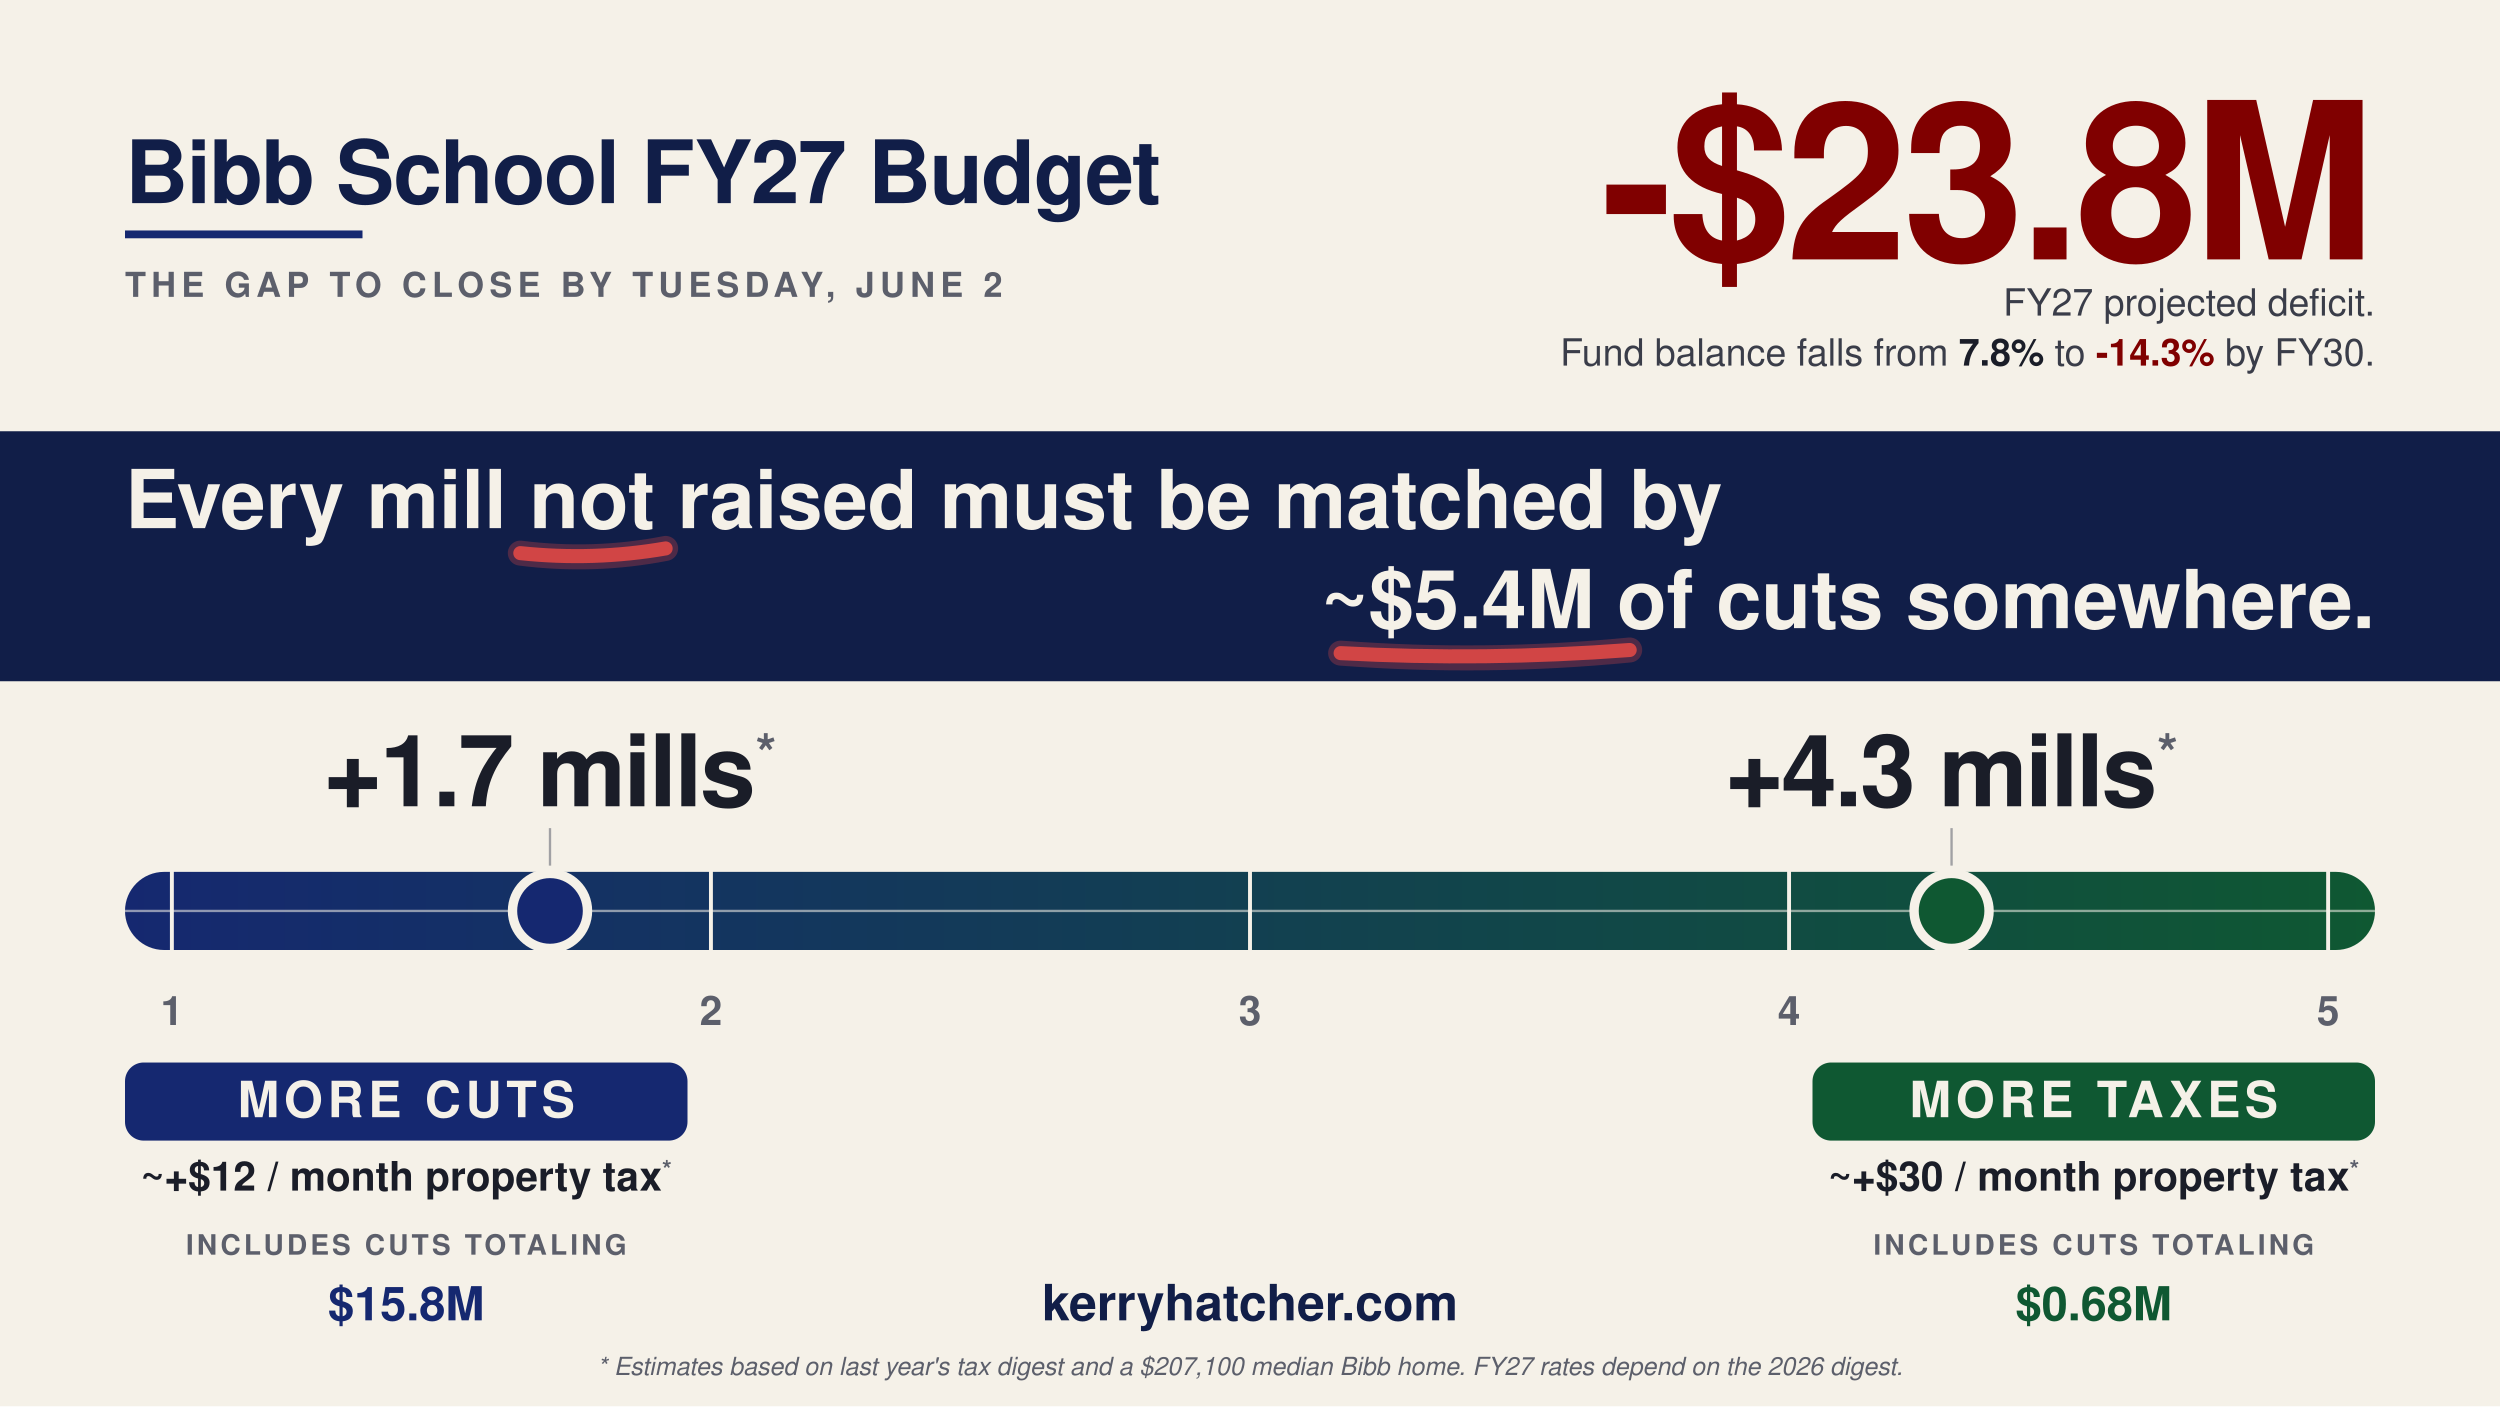
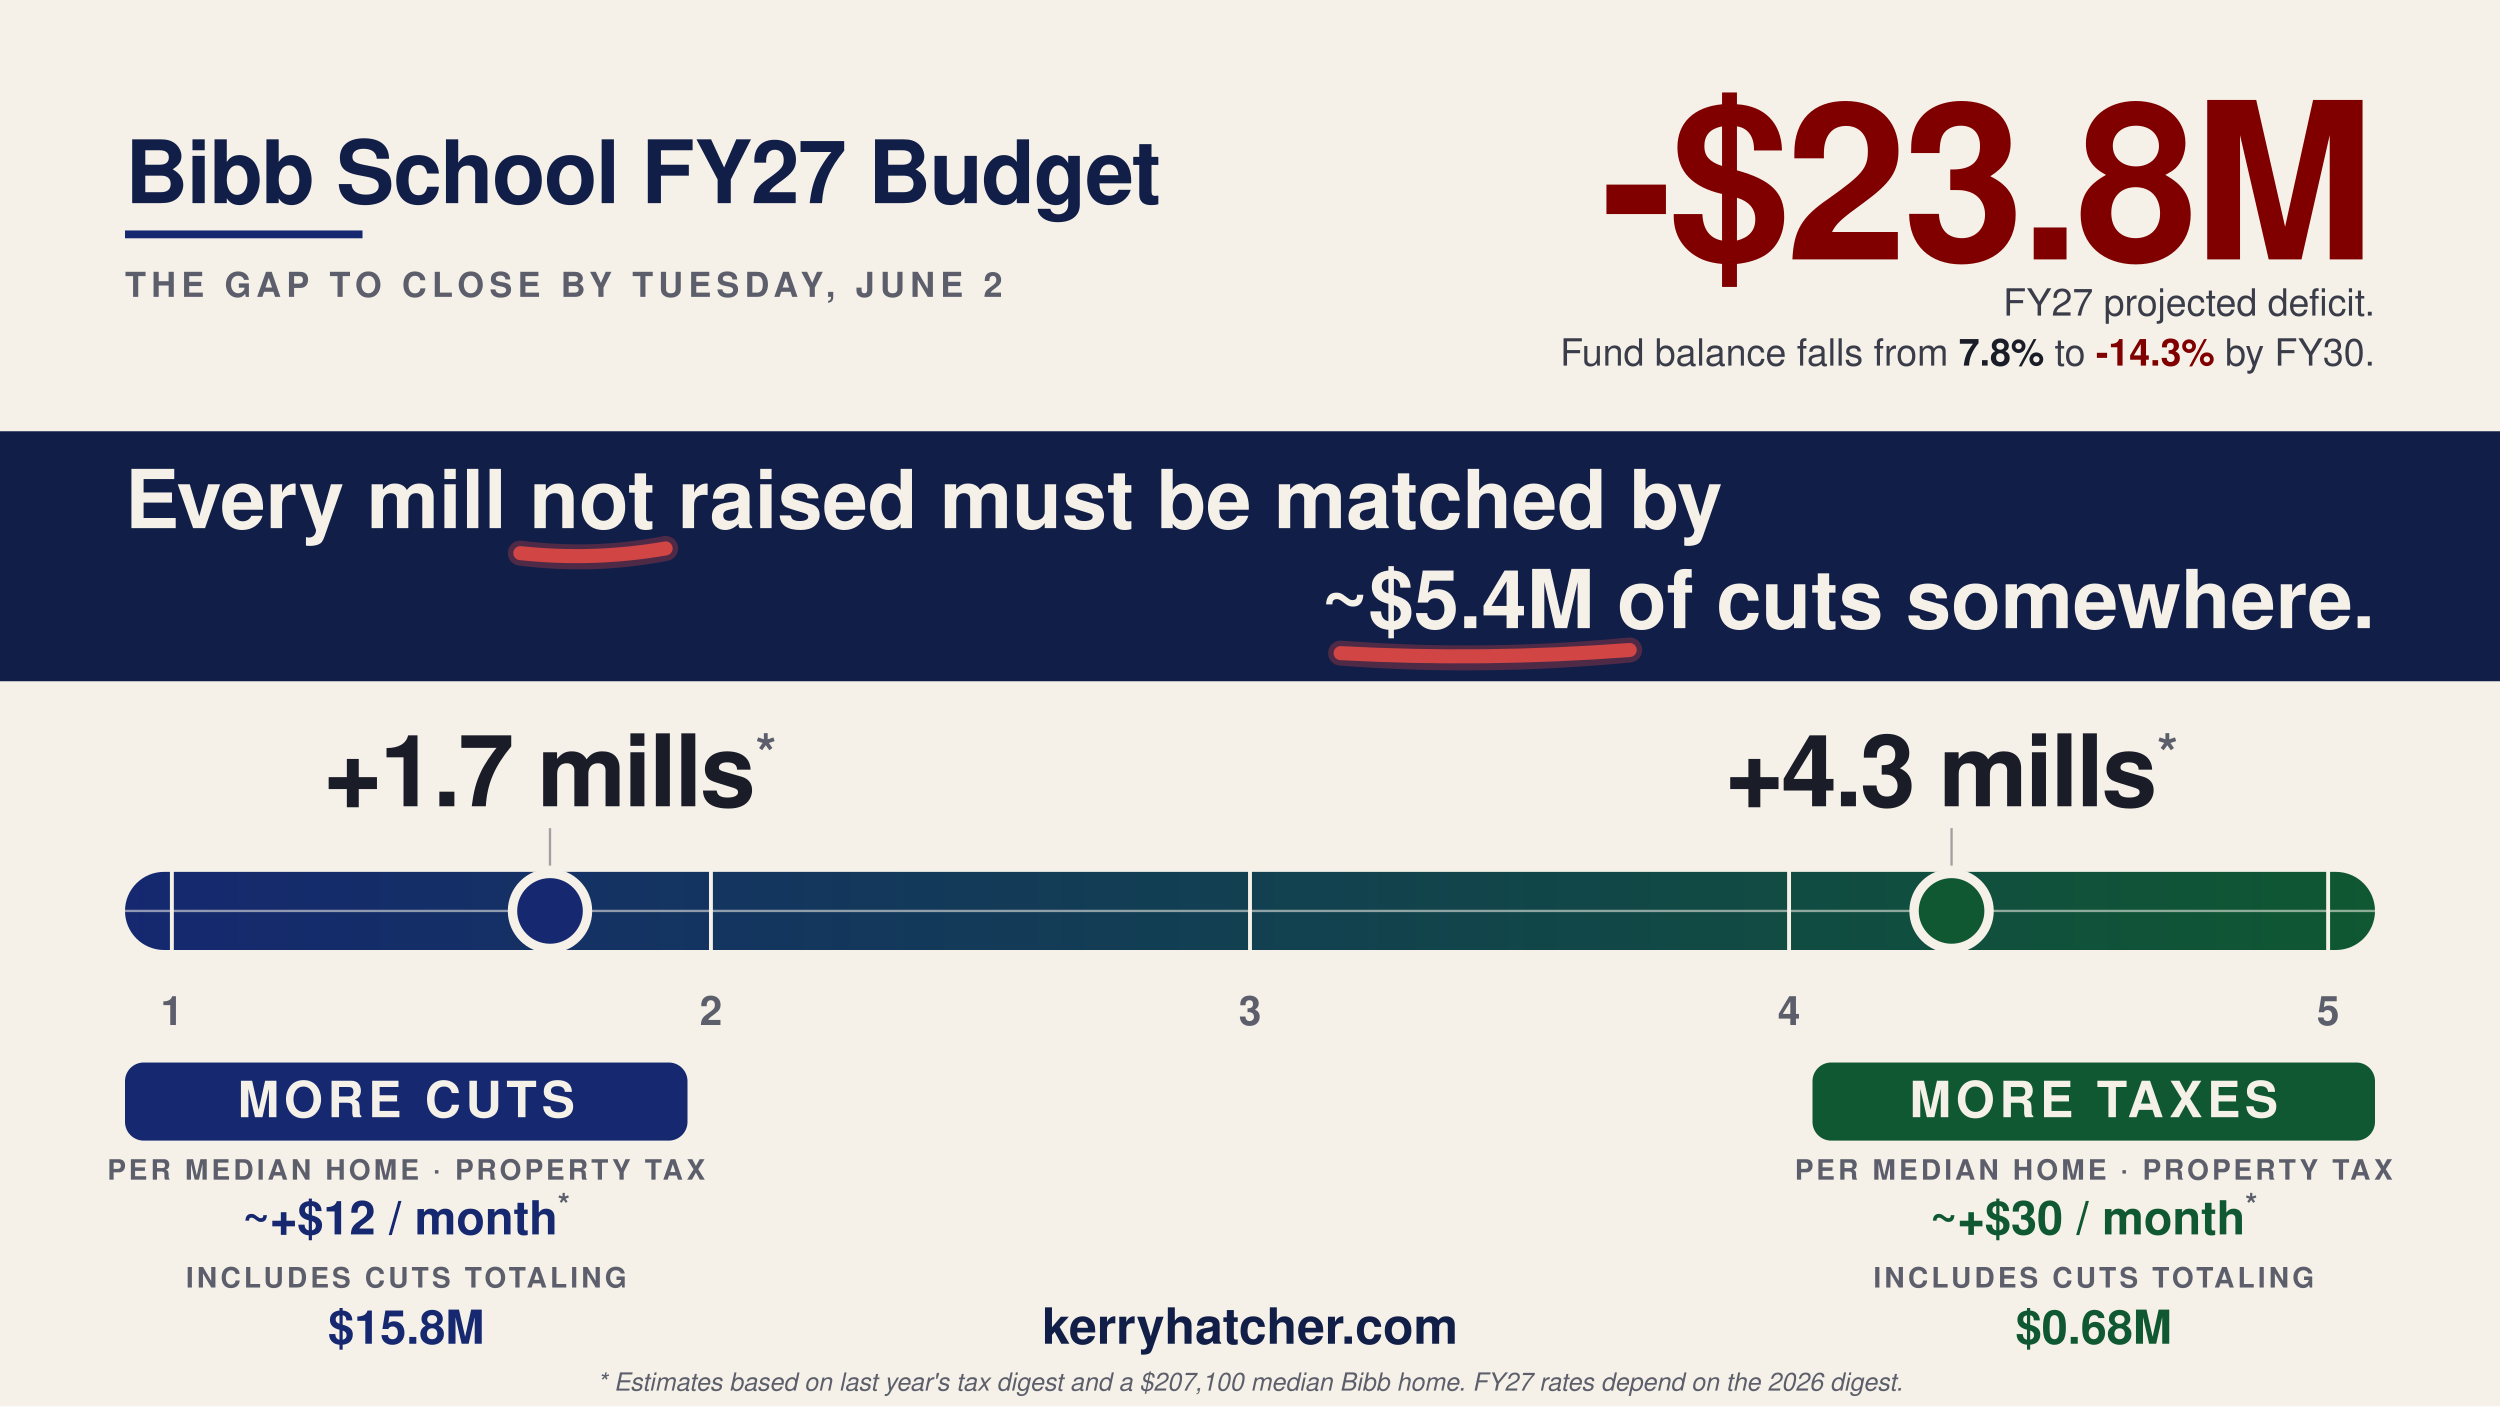
<svg xmlns="http://www.w3.org/2000/svg" viewBox="0 0 1600 900" width="1600" height="900" role="img" aria-labelledby="thumb-title thumb-desc" font-family="'Helvetica Neue', Helvetica, Arial, sans-serif">
  <defs>
    <linearGradient id="t-spectrum" x1="0" y1="0" x2="1" y2="0">
      <stop offset="0%" stop-color="#152870" />
      <stop offset="100%" stop-color="#0F5832" />
    </linearGradient>
    <style>
      .brand       { font-size: 56px; font-weight: 800; fill: #111e48; letter-spacing: -1px; }
      .section     { font-size: 22px; font-weight: 800; fill: #5c5f6b; letter-spacing: 3.4px; }
      .hero-num    { font-size: 140px; font-weight: 900; fill: #800000; letter-spacing: -3px; }
      .hero-cap    { font-size: 24px; fill: #3a3d49; }
      .hero-cap-em { font-size: 24px; font-weight: 800; fill: #1a1d28; }
      .trade-l     { font-size: 52px; font-weight: 700; fill: #f5f1e8; }
      .trade-em    { font-size: 52px; font-weight: 800; fill: #f5f1e8; }
      .spec-num    { font-size: 64px; font-weight: 800; fill: #1a1d28; letter-spacing: -1.5px; }
      .spec-cost   { font-size: 26px; font-weight: 700; fill: #1a1d28; }
      .spec-sub    { font-size: 20px; font-weight: 500; fill: #5c5f6b; }
      .scale-num   { font-size: 26px; font-weight: 700; fill: #5c5f6b; letter-spacing: 0.5px; }
      .pill-tag    { font-size: 32px; font-weight: 800; fill: #f5f1e8; letter-spacing: 3px; }
      .cuts-total  { font-size: 30px; font-weight: 800; }
      .cuts-label  { font-size: 18px; font-weight: 700; fill: #5c5f6b; letter-spacing: 2px; }
      .footer-em   { font-size: 32px; font-weight: 700; fill: #111e48; }
      .disclaimer  { font-size: 16px; font-weight: 500; fill: #5c5f6b; font-style: italic; }
      .mills-mark  { font-size: 34px; font-weight: 700; fill: #5c5f6b; }
    </style>
  </defs>
  <rect width="1600" height="900" fill="#f5f1e8" />
  <text x="80" y="130" class="brand">Bibb School FY27 Budget</text>
  <line x1="80" y1="150" x2="232" y2="150" stroke="#152870" stroke-width="5" />
  <text x="80" y="190" class="section">THE GAP TO CLOSE BY TUESDAY, JUNE 2</text>
  <text x="1520" y="166" text-anchor="end" class="hero-num">-$23.8M</text>
  <text x="1520" y="202" text-anchor="end" class="hero-cap">FY27 projected deficit.</text>
  <text x="1520" y="234" text-anchor="end" class="hero-cap">Fund balance falls from
    <tspan class="hero-cap-em">7.8%</tspan> to
    <tspan font-weight="800" fill="#800000">-14.3%</tspan> by FY30.</text>
  <rect x="0" y="276" width="1600" height="160" fill="#111e48" />
  <text x="80" y="338" class="trade-l">Every mill <tspan class="trade-em">not</tspan> raised must be matched by</text>
  <text x="1520" y="402" text-anchor="end" class="trade-l">
    <tspan class="trade-em">~$5.4M</tspan> of cuts somewhere.</text>
  <g stroke="#D14545" stroke-linecap="round" fill="none">
    <g opacity="0.32" stroke-width="16">
      <path d="M 333 354 Q 380 360 426 351" />
      <path d="M 858 418 Q 950 425 1043 416" />
    </g>
    <g stroke-width="9">
      <path d="M 333 354 Q 380 359 426 351" />
      <path d="M 858 418 Q 950 423 1043 416" />
    </g>
  </g>
  <text x="352" y="516" text-anchor="middle" class="spec-num" fill="#152870">+1.7 mills<tspan class="mills-mark" dy="-22">*</tspan>
  </text>
  <text x="1249" y="516" text-anchor="middle" class="spec-num" fill="#0F5832">+4.3 mills<tspan class="mills-mark" dy="-22">*</tspan>
  </text>
  <g stroke="#5c5f6b" stroke-width="1.5" opacity="0.55">
    <line x1="352" y1="530" x2="352" y2="554" />
    <line x1="1249" y1="530" x2="1249" y2="554" />
  </g>
  <g>
    <rect x="80" y="558" width="1440" height="50" rx="25" fill="url(#t-spectrum)" />
    <line x1="80" y1="583" x2="1520" y2="583" stroke="#f5f1e8" stroke-width="1.5" stroke-opacity="0.55" />
    <g stroke="#f5f1e8" stroke-width="2.5" stroke-linecap="square">
      <line x1="110" y1="548" x2="110" y2="618" />
      <line x1="455" y1="548" x2="455" y2="618" />
      <line x1="800" y1="548" x2="800" y2="618" />
      <line x1="1145" y1="548" x2="1145" y2="618" />
      <line x1="1490" y1="548" x2="1490" y2="618" />
    </g>
    <circle cx="352" cy="583" r="24" fill="#152870" stroke="#f5f1e8" stroke-width="6" />
    <circle cx="1249" cy="583" r="24" fill="#0F5832" stroke="#f5f1e8" stroke-width="6" />
  </g>
  <g class="scale-num" text-anchor="middle">
    <text x="110" y="656">1</text>
    <text x="455" y="656">2</text>
    <text x="800" y="656">3</text>
    <text x="1145" y="656">4</text>
    <text x="1490" y="656">5</text>
  </g>
  <rect x="80" y="680" width="360" height="50" rx="12" fill="#152870" />
  <text x="260" y="715" text-anchor="middle" class="pill-tag">MORE CUTS</text>
  <rect x="1160" y="680" width="360" height="50" rx="12" fill="#0F5832" />
  <text x="1340" y="715" text-anchor="middle" class="pill-tag">MORE TAXES</text>
-   <text x="260" y="762" text-anchor="middle" class="spec-cost">~+$12 / month property tax<tspan font-size="16" font-weight="700" fill="#5c5f6b" dy="-8">*</tspan>
+   <text x="260" y="755" text-anchor="middle" class="cuts-label" fill="#152870">PER MEDIAN HOME · PROPERTY TAX</text>
+   <text x="260" y="790" text-anchor="middle" class="cuts-total" fill="#152870">~+$12 / month<tspan font-size="20" font-weight="700" fill="#5c5f6b" dy="-12">*</tspan>
  </text>
-   <text x="1340" y="762" text-anchor="middle" class="spec-cost">~+$30 / month property tax<tspan font-size="16" font-weight="700" fill="#5c5f6b" dy="-8">*</tspan>
+   <text x="1340" y="755" text-anchor="middle" class="cuts-label" fill="#0F5832">PER MEDIAN HOME · PROPERTY TAX</text>
+   <text x="1340" y="790" text-anchor="middle" class="cuts-total" fill="#0F5832">~+$30 / month<tspan font-size="20" font-weight="700" fill="#5c5f6b" dy="-12">*</tspan>
  </text>
-   <text x="260" y="803" text-anchor="middle" class="cuts-label" fill="#152870">INCLUDES CUTS TOTALING</text>
-   <text x="260" y="845" text-anchor="middle" class="cuts-total" fill="#152870">$15.8M</text>
-   <text x="1340" y="803" text-anchor="middle" class="cuts-label" fill="#0F5832">INCLUDES CUTS TOTALING</text>
-   <text x="1340" y="845" text-anchor="middle" class="cuts-total" fill="#0F5832">$0.68M</text>
-   <text x="800" y="845" text-anchor="middle" class="footer-em">kerryhatcher.com</text>
-   <text x="800" y="880" text-anchor="middle" class="disclaimer">* Estimates based on last year's tax digest and a $207,100 median Bibb home. FY27 rates depend on the 2026 digest.</text>
+   <text x="260" y="824" text-anchor="middle" class="cuts-label" fill="#152870">INCLUDES CUTS TOTALING</text>
+   <text x="260" y="860" text-anchor="middle" class="cuts-total" fill="#152870">$15.8M</text>
+   <text x="1340" y="824" text-anchor="middle" class="cuts-label" fill="#0F5832">INCLUDES CUTS TOTALING</text>
+   <text x="1340" y="860" text-anchor="middle" class="cuts-total" fill="#0F5832">$0.68M</text>
+   <text x="800" y="860" text-anchor="middle" class="footer-em">kerryhatcher.com</text>
+   <text x="800" y="890" text-anchor="middle" class="disclaimer">* Estimates based on last year's tax digest and a $207,100 median Bibb home. FY27 rates depend on the 2026 digest.</text>
</svg>
